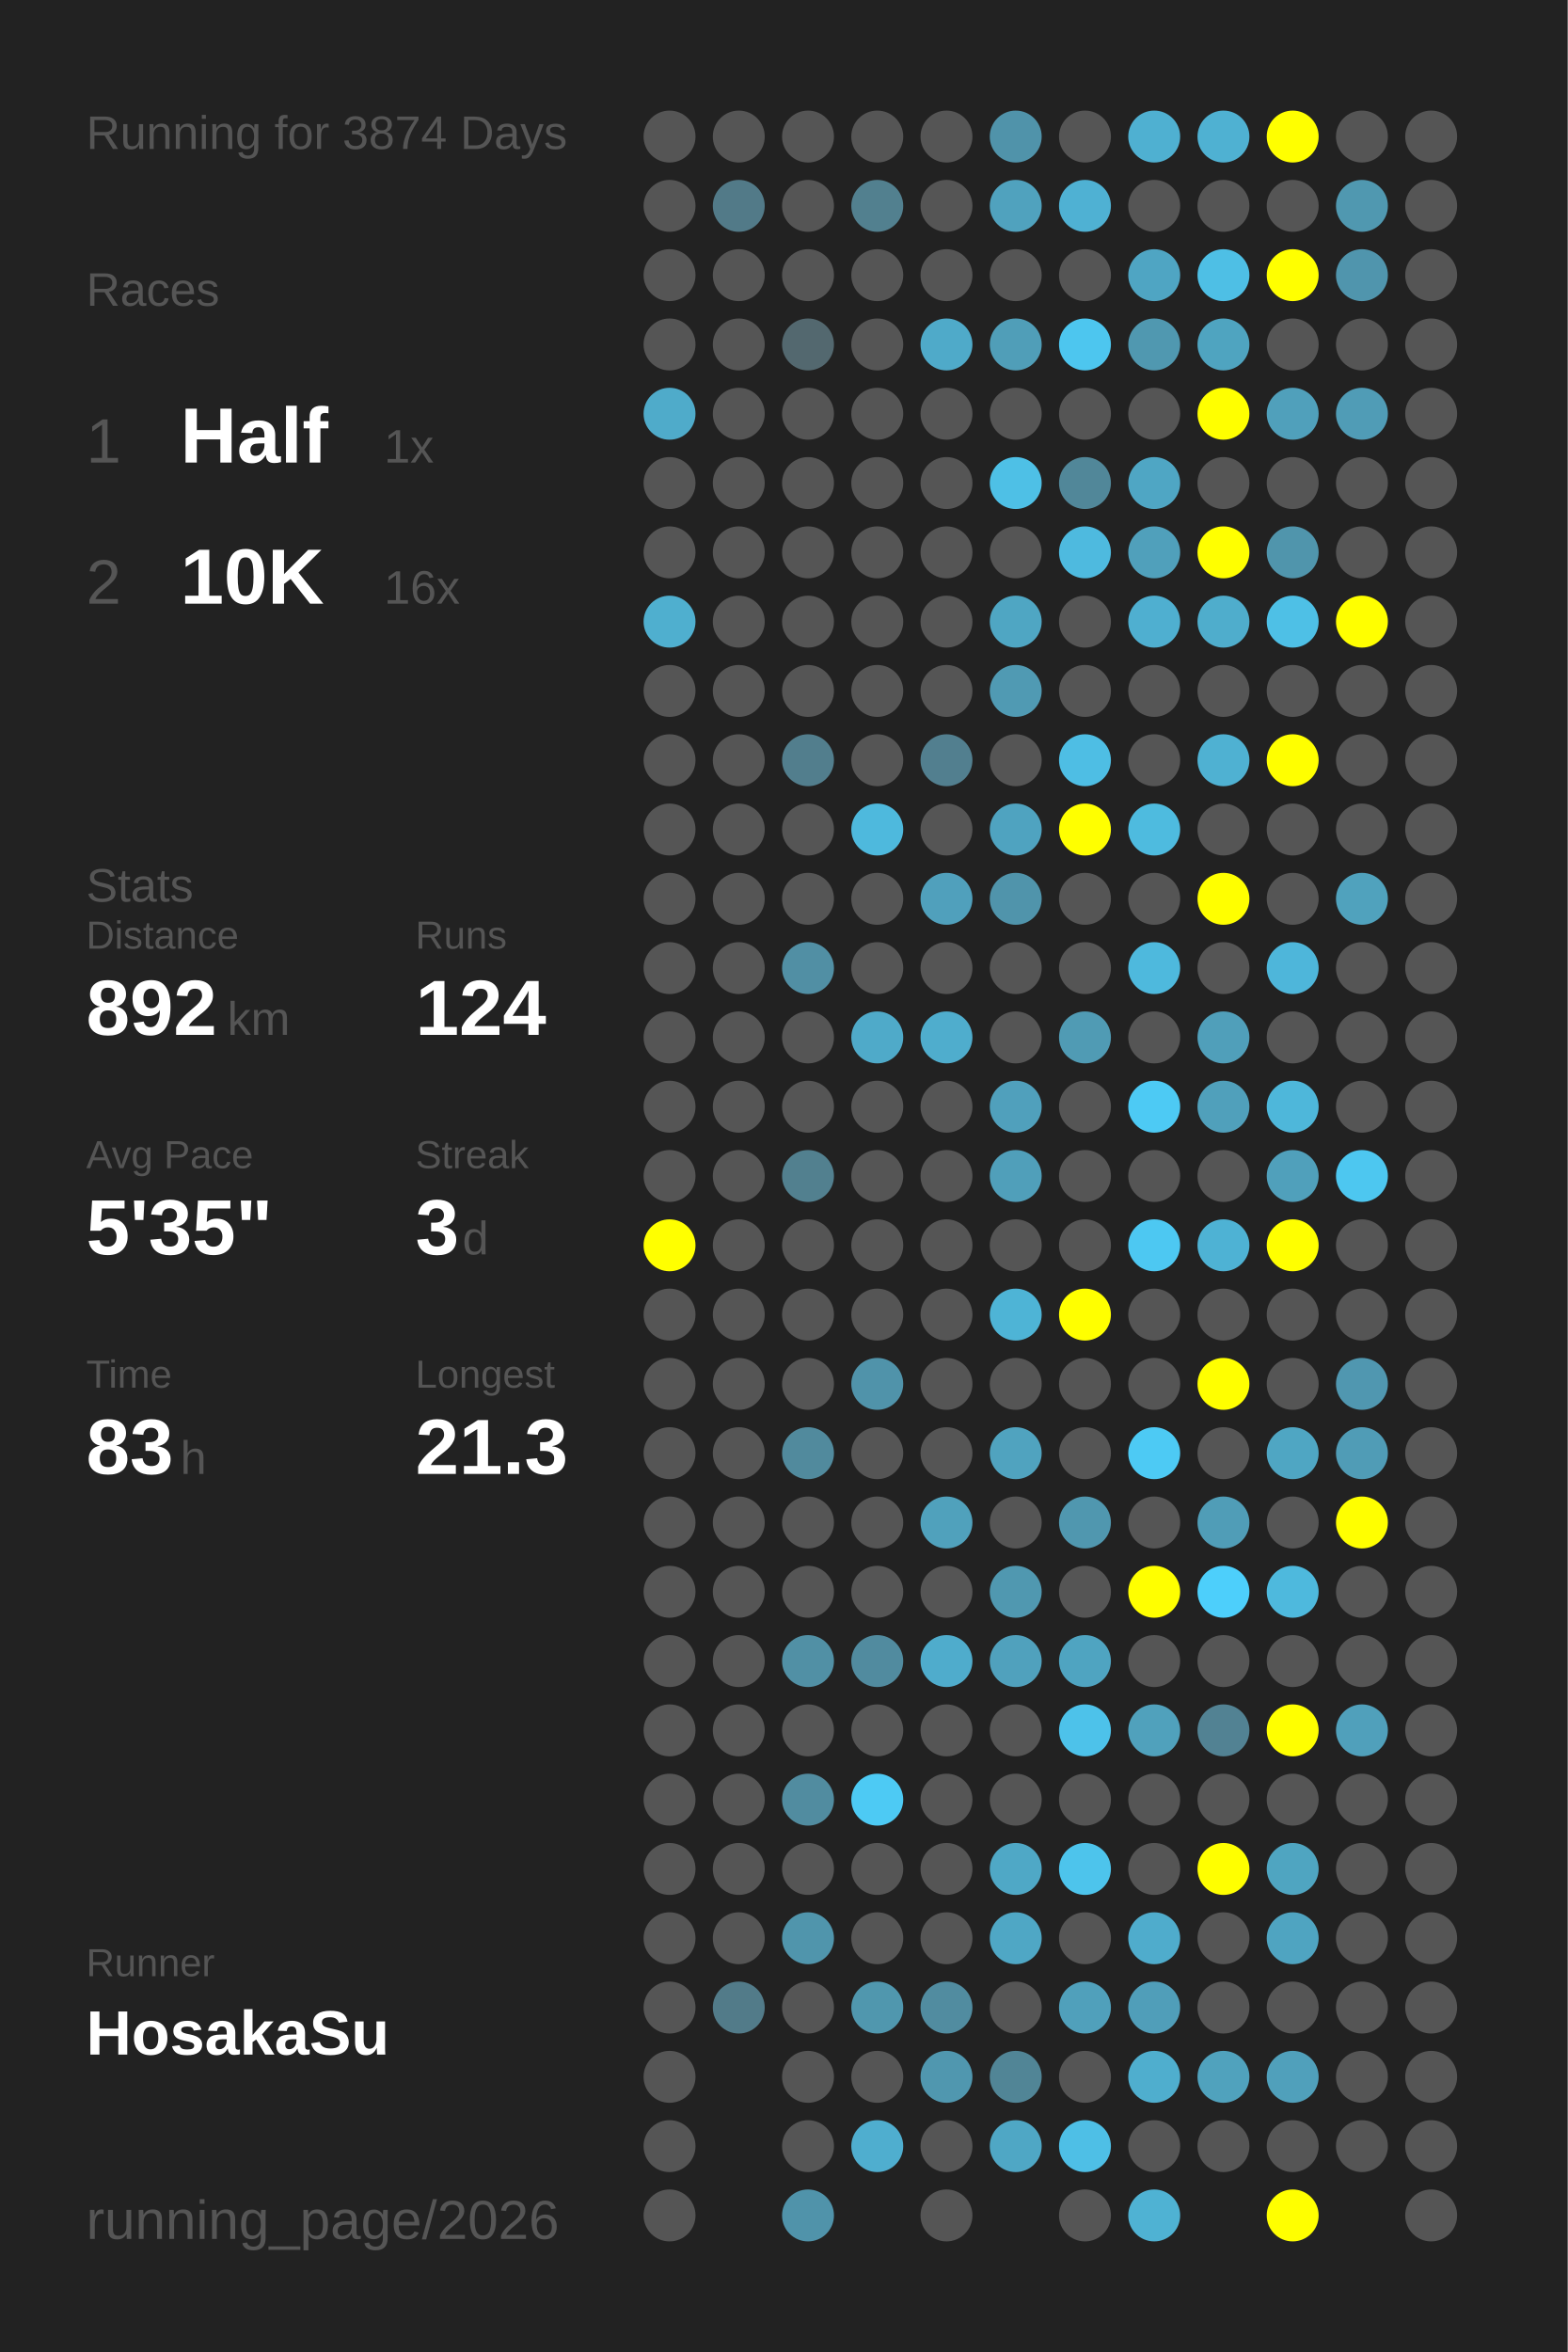
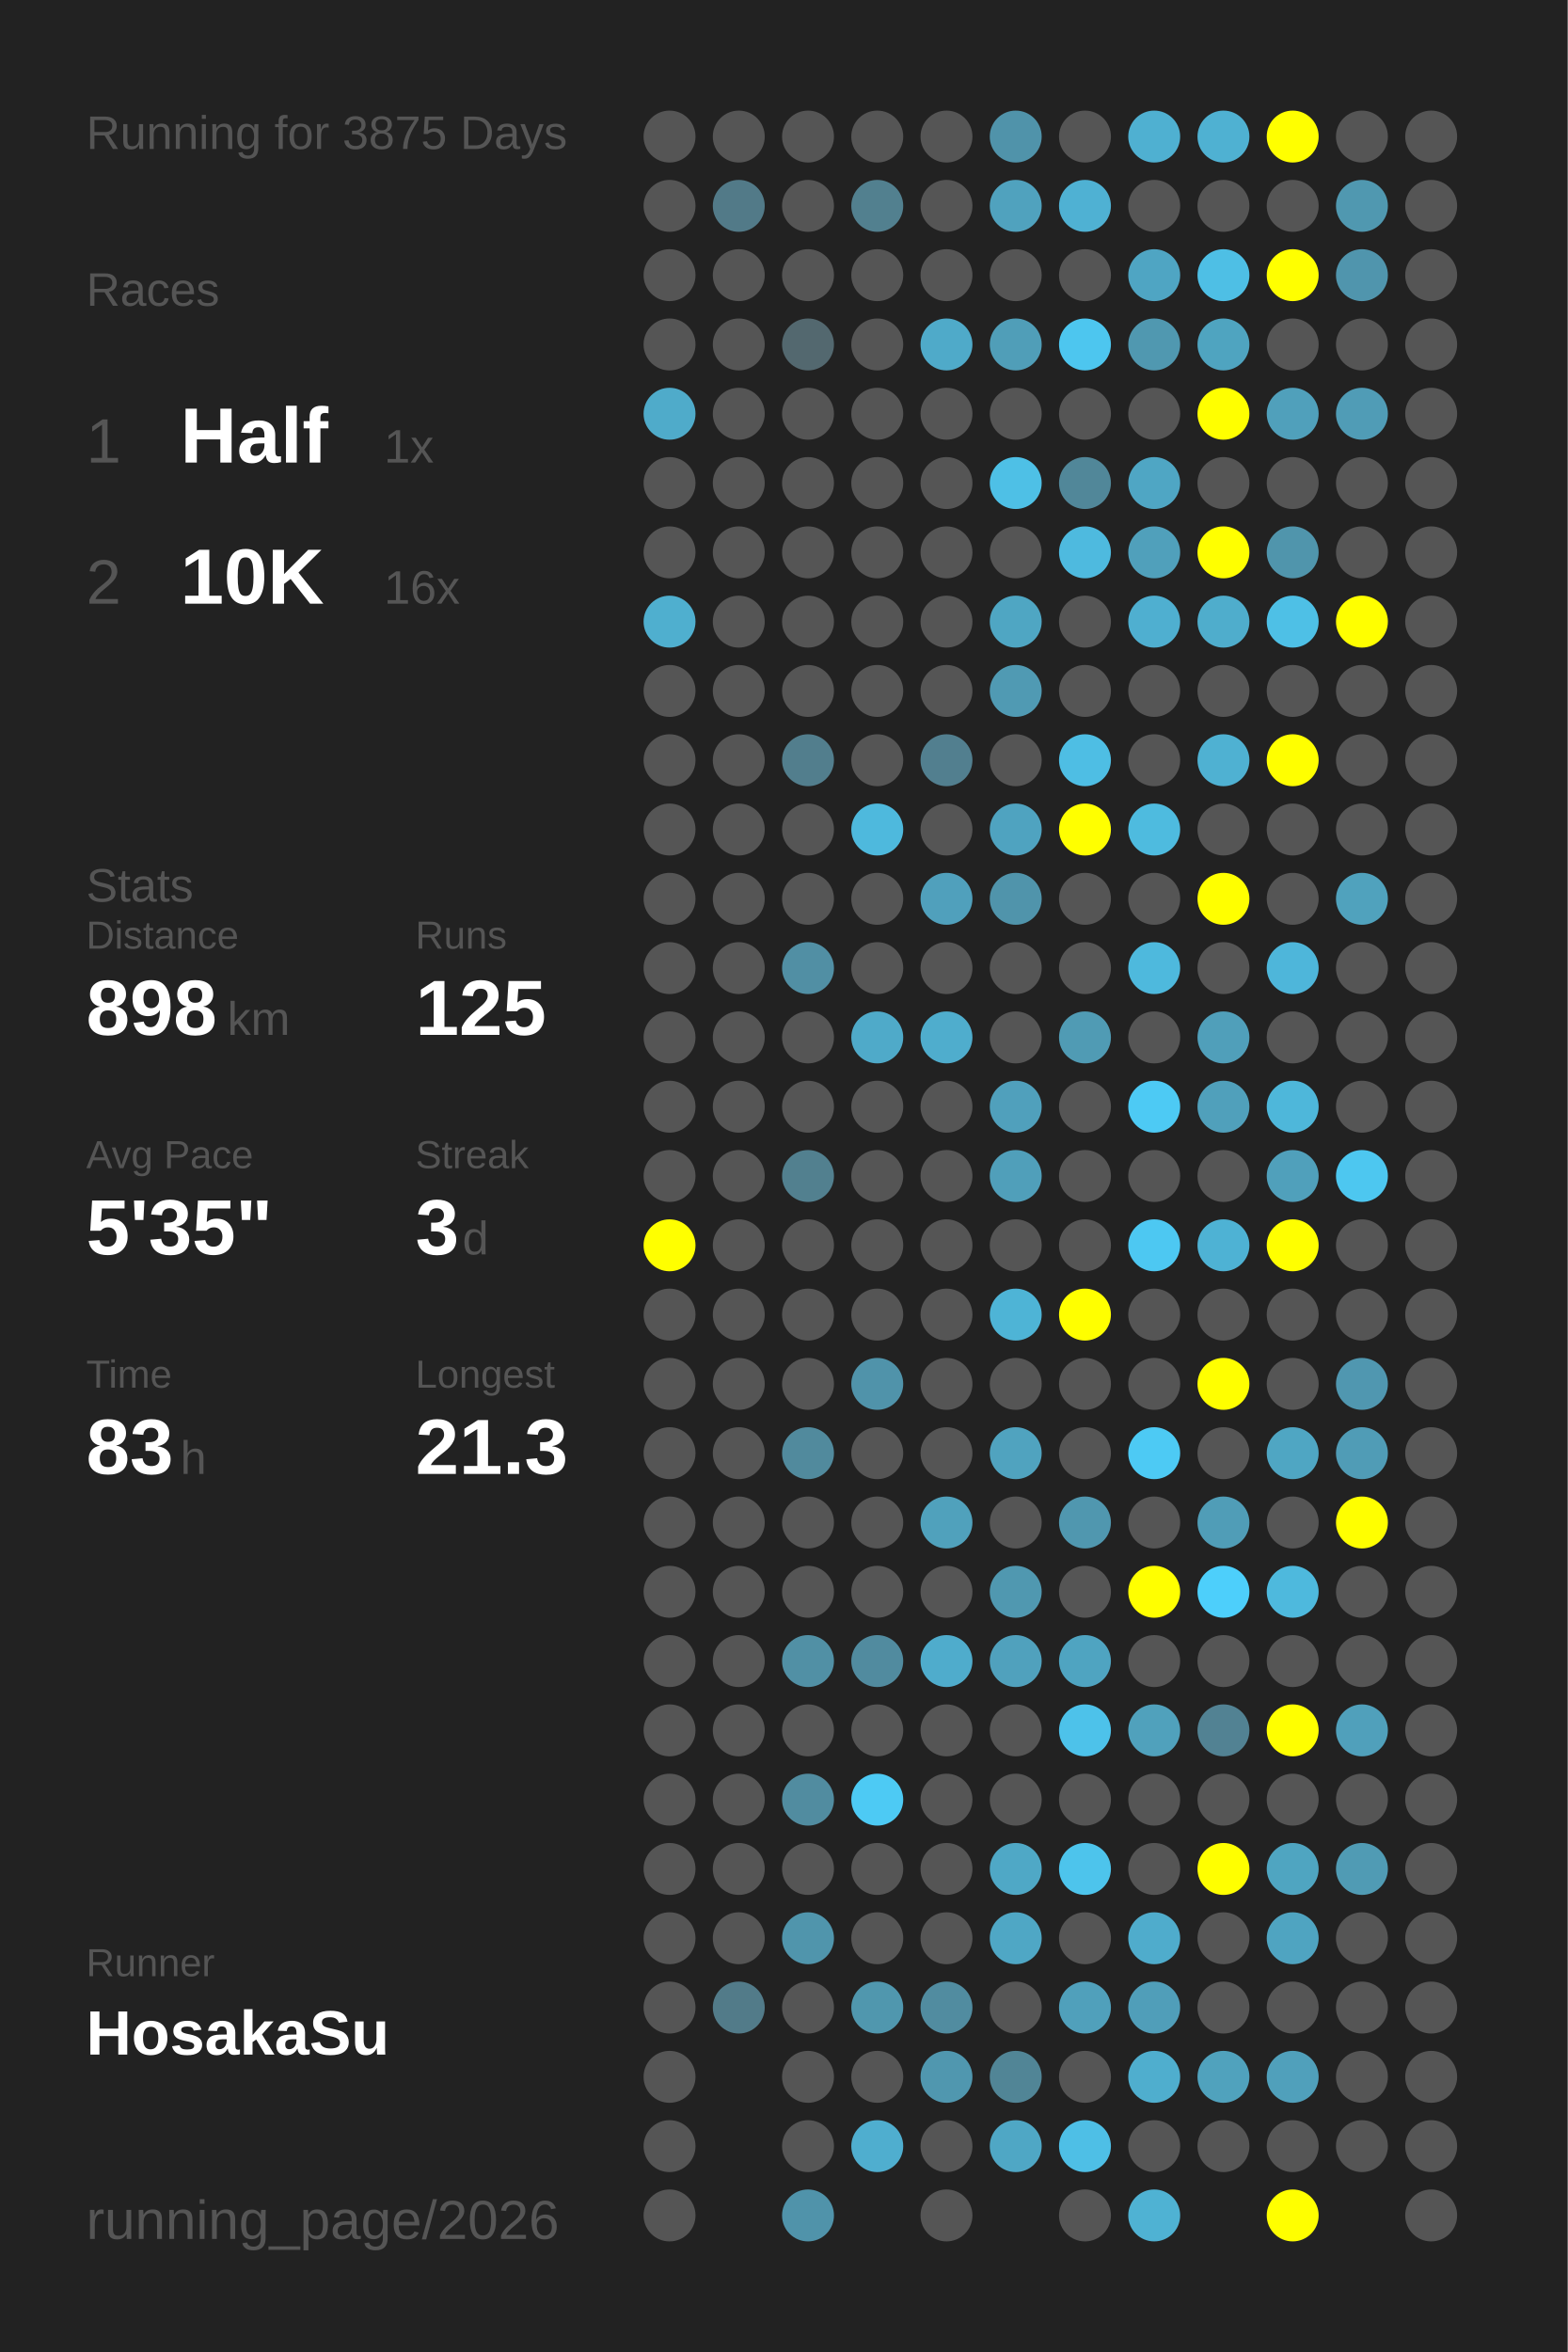
<svg xmlns="http://www.w3.org/2000/svg" baseProfile="full" height="300mm" version="1.1" viewBox="0,0,200,300" width="200mm">
  <defs />
  <rect fill="#222222" height="300" width="200" x="0" y="0" />
-   <text fill="#555555" style="font-size:6px; font-family:Arial;" x="11" y="19">Running for 3874 Days</text>
+   <text fill="#555555" style="font-size:6px; font-family:Arial;" x="11" y="19">Running for 3875 Days</text>
  <text fill="#555555" style="font-size:6px; font-family:Arial;" x="11" y="39">Races</text>
  <text fill="#555555" style="font-size:8px; font-family:Arial;" x="11" y="59">1</text>
  <text fill="#FFFFFF" style="font-size:10px; font-family:Arial; font-weight:bold;" x="23" y="59">Half</text>
  <text fill="#555555" style="font-size:6px; font-family:Arial;" x="49" y="59">1x</text>
  <text fill="#555555" style="font-size:8px; font-family:Arial;" x="11" y="77">2</text>
  <text fill="#FFFFFF" style="font-size:10px; font-family:Arial; font-weight:bold;" x="23" y="77">10K</text>
  <text fill="#555555" style="font-size:6px; font-family:Arial;" x="49" y="77">16x</text>
  <text fill="#555555" style="font-size:6px; font-family:Arial;" x="11" y="115">Stats</text>
  <text fill="#555555" style="font-size:5px; font-family:Arial;" x="11" y="121">Distance</text>
-   <text fill="#FFFFFF" style="font-size:10px; font-family:Arial; font-weight:bold;" x="11" y="132">892</text>
+   <text fill="#FFFFFF" style="font-size:10px; font-family:Arial; font-weight:bold;" x="11" y="132">898</text>
  <text fill="#555555" style="font-size:6px; font-family:Arial;" x="29" y="132">km</text>
  <text fill="#555555" style="font-size:5px; font-family:Arial;" x="53" y="121">Runs</text>
-   <text fill="#FFFFFF" style="font-size:10px; font-family:Arial; font-weight:bold;" x="53" y="132">124</text>
+   <text fill="#FFFFFF" style="font-size:10px; font-family:Arial; font-weight:bold;" x="53" y="132">125</text>
  <text fill="#555555" style="font-size:5px; font-family:Arial;" x="11" y="149">Avg Pace</text>
  <text fill="#FFFFFF" style="font-size:10px; font-family:Arial; font-weight:bold;" x="11" y="160">5'35"</text>
  <text fill="#555555" style="font-size:5px; font-family:Arial;" x="53" y="149">Streak</text>
  <text fill="#FFFFFF" style="font-size:10px; font-family:Arial; font-weight:bold;" x="53" y="160">3</text>
  <text fill="#555555" style="font-size:6px; font-family:Arial;" x="59" y="160">d</text>
  <text fill="#555555" style="font-size:5px; font-family:Arial;" x="11" y="177">Time</text>
  <text fill="#FFFFFF" style="font-size:10px; font-family:Arial; font-weight:bold;" x="11" y="188">83</text>
  <text fill="#555555" style="font-size:6px; font-family:Arial;" x="23" y="188">h</text>
  <text fill="#555555" style="font-size:5px; font-family:Arial;" x="53" y="177">Longest</text>
  <text fill="#FFFFFF" style="font-size:10px; font-family:Arial; font-weight:bold;" x="53" y="188">21.3</text>
  <text fill="#555555" style="font-size:5px; font-family:Arial;" x="11" y="252.065">Runner</text>
  <text fill="#FFFFFF" style="font-size:8px; font-family:Arial; font-weight:bold;" x="11" y="262.065">HosakaSu</text>
  <text fill="#555555" style="font-size:7px; font-family:Arial;" x="11" y="285.581">running_page/2026</text>
  <circle cx="85.417" cy="17.419" fill="#555555" r="3.312" />
  <circle cx="85.417" cy="26.258" fill="#555555" r="3.312" />
  <circle cx="85.417" cy="35.097" fill="#555555" r="3.312" />
  <circle cx="85.417" cy="43.935" fill="#555555" r="3.312" />
  <circle cx="85.417" cy="52.774" fill="#4fabca" r="3.312" />
  <circle cx="85.417" cy="61.613" fill="#555555" r="3.312" />
  <circle cx="85.417" cy="70.452" fill="#555555" r="3.312" />
  <circle cx="85.417" cy="79.29" fill="#4fafcf" r="3.312" />
  <circle cx="85.417" cy="88.129" fill="#555555" r="3.312" />
  <circle cx="85.417" cy="96.968" fill="#555555" r="3.312" />
  <circle cx="85.417" cy="105.806" fill="#555555" r="3.312" />
  <circle cx="85.417" cy="114.645" fill="#555555" r="3.312" />
  <circle cx="85.417" cy="123.484" fill="#555555" r="3.312" />
  <circle cx="85.417" cy="132.323" fill="#555555" r="3.312" />
  <circle cx="85.417" cy="141.161" fill="#555555" r="3.312" />
  <circle cx="85.417" cy="150" fill="#555555" r="3.312" />
  <circle cx="85.417" cy="158.839" fill="#FFFF00" r="3.312" />
  <circle cx="85.417" cy="167.677" fill="#555555" r="3.312" />
  <circle cx="85.417" cy="176.516" fill="#555555" r="3.312" />
  <circle cx="85.417" cy="185.355" fill="#555555" r="3.312" />
  <circle cx="85.417" cy="194.194" fill="#555555" r="3.312" />
  <circle cx="85.417" cy="203.032" fill="#555555" r="3.312" />
  <circle cx="85.417" cy="211.871" fill="#555555" r="3.312" />
  <circle cx="85.417" cy="220.71" fill="#555555" r="3.312" />
  <circle cx="85.417" cy="229.548" fill="#555555" r="3.312" />
  <circle cx="85.417" cy="238.387" fill="#555555" r="3.312" />
  <circle cx="85.417" cy="247.226" fill="#555555" r="3.312" />
  <circle cx="85.417" cy="256.065" fill="#555555" r="3.312" />
  <circle cx="85.417" cy="264.903" fill="#555555" r="3.312" />
  <circle cx="85.417" cy="273.742" fill="#555555" r="3.312" />
  <circle cx="85.417" cy="282.581" fill="#555555" r="3.312" />
  <circle cx="94.25" cy="17.419" fill="#555555" r="3.312" />
  <circle cx="94.25" cy="26.258" fill="#527a88" r="3.312" />
  <circle cx="94.25" cy="35.097" fill="#555555" r="3.312" />
  <circle cx="94.25" cy="43.935" fill="#555555" r="3.312" />
  <circle cx="94.25" cy="52.774" fill="#555555" r="3.312" />
  <circle cx="94.25" cy="61.613" fill="#555555" r="3.312" />
  <circle cx="94.25" cy="70.452" fill="#555555" r="3.312" />
  <circle cx="94.25" cy="79.29" fill="#555555" r="3.312" />
  <circle cx="94.25" cy="88.129" fill="#555555" r="3.312" />
  <circle cx="94.25" cy="96.968" fill="#555555" r="3.312" />
  <circle cx="94.25" cy="105.806" fill="#555555" r="3.312" />
  <circle cx="94.25" cy="114.645" fill="#555555" r="3.312" />
  <circle cx="94.25" cy="123.484" fill="#555555" r="3.312" />
  <circle cx="94.25" cy="132.323" fill="#555555" r="3.312" />
  <circle cx="94.25" cy="141.161" fill="#555555" r="3.312" />
  <circle cx="94.25" cy="150" fill="#555555" r="3.312" />
  <circle cx="94.25" cy="158.839" fill="#555555" r="3.312" />
  <circle cx="94.25" cy="167.677" fill="#555555" r="3.312" />
  <circle cx="94.25" cy="176.516" fill="#555555" r="3.312" />
  <circle cx="94.25" cy="185.355" fill="#555555" r="3.312" />
  <circle cx="94.25" cy="194.194" fill="#555555" r="3.312" />
  <circle cx="94.25" cy="203.032" fill="#555555" r="3.312" />
  <circle cx="94.25" cy="211.871" fill="#555555" r="3.312" />
  <circle cx="94.25" cy="220.71" fill="#555555" r="3.312" />
  <circle cx="94.25" cy="229.548" fill="#555555" r="3.312" />
  <circle cx="94.25" cy="238.387" fill="#555555" r="3.312" />
  <circle cx="94.25" cy="247.226" fill="#555555" r="3.312" />
  <circle cx="94.25" cy="256.065" fill="#527b89" r="3.312" />
  <circle cx="103.083" cy="17.419" fill="#555555" r="3.312" />
  <circle cx="103.083" cy="26.258" fill="#555555" r="3.312" />
  <circle cx="103.083" cy="35.097" fill="#555555" r="3.312" />
  <circle cx="103.083" cy="43.935" fill="#53686f" r="3.312" />
  <circle cx="103.083" cy="52.774" fill="#555555" r="3.312" />
  <circle cx="103.083" cy="61.613" fill="#555555" r="3.312" />
  <circle cx="103.083" cy="70.452" fill="#555555" r="3.312" />
  <circle cx="103.083" cy="79.29" fill="#555555" r="3.312" />
  <circle cx="103.083" cy="88.129" fill="#555555" r="3.312" />
  <circle cx="103.083" cy="96.968" fill="#527e8d" r="3.312" />
  <circle cx="103.083" cy="105.806" fill="#555555" r="3.312" />
  <circle cx="103.083" cy="114.645" fill="#555555" r="3.312" />
  <circle cx="103.083" cy="123.484" fill="#518fa4" r="3.312" />
  <circle cx="103.083" cy="132.323" fill="#555555" r="3.312" />
  <circle cx="103.083" cy="141.161" fill="#555555" r="3.312" />
  <circle cx="103.083" cy="150" fill="#52808f" r="3.312" />
  <circle cx="103.083" cy="158.839" fill="#555555" r="3.312" />
  <circle cx="103.083" cy="167.677" fill="#555555" r="3.312" />
  <circle cx="103.083" cy="176.516" fill="#555555" r="3.312" />
  <circle cx="103.083" cy="185.355" fill="#518a9d" r="3.312" />
  <circle cx="103.083" cy="194.194" fill="#555555" r="3.312" />
  <circle cx="103.083" cy="203.032" fill="#555555" r="3.312" />
  <circle cx="103.083" cy="211.871" fill="#5190a5" r="3.312" />
  <circle cx="103.083" cy="220.71" fill="#555555" r="3.312" />
  <circle cx="103.083" cy="229.548" fill="#518ca0" r="3.312" />
  <circle cx="103.083" cy="238.387" fill="#555555" r="3.312" />
  <circle cx="103.083" cy="247.226" fill="#5095ac" r="3.312" />
  <circle cx="103.083" cy="256.065" fill="#555555" r="3.312" />
  <circle cx="103.083" cy="264.903" fill="#555555" r="3.312" />
  <circle cx="103.083" cy="273.742" fill="#555555" r="3.312" />
  <circle cx="103.083" cy="282.581" fill="#5093aa" r="3.312" />
  <circle cx="111.917" cy="17.419" fill="#555555" r="3.312" />
  <circle cx="111.917" cy="26.258" fill="#52808f" r="3.312" />
  <circle cx="111.917" cy="35.097" fill="#555555" r="3.312" />
  <circle cx="111.917" cy="43.935" fill="#555555" r="3.312" />
  <circle cx="111.917" cy="52.774" fill="#555555" r="3.312" />
  <circle cx="111.917" cy="61.613" fill="#555555" r="3.312" />
  <circle cx="111.917" cy="70.452" fill="#555555" r="3.312" />
  <circle cx="111.917" cy="79.29" fill="#555555" r="3.312" />
  <circle cx="111.917" cy="88.129" fill="#555555" r="3.312" />
  <circle cx="111.917" cy="96.968" fill="#555555" r="3.312" />
  <circle cx="111.917" cy="105.806" fill="#4eb9dd" r="3.312" />
  <circle cx="111.917" cy="114.645" fill="#555555" r="3.312" />
  <circle cx="111.917" cy="123.484" fill="#555555" r="3.312" />
  <circle cx="111.917" cy="132.323" fill="#4faac9" r="3.312" />
  <circle cx="111.917" cy="141.161" fill="#555555" r="3.312" />
  <circle cx="111.917" cy="150" fill="#555555" r="3.312" />
  <circle cx="111.917" cy="158.839" fill="#555555" r="3.312" />
  <circle cx="111.917" cy="167.677" fill="#555555" r="3.312" />
  <circle cx="111.917" cy="176.516" fill="#5093aa" r="3.312" />
  <circle cx="111.917" cy="185.355" fill="#555555" r="3.312" />
  <circle cx="111.917" cy="194.194" fill="#555555" r="3.312" />
  <circle cx="111.917" cy="203.032" fill="#555555" r="3.312" />
  <circle cx="111.917" cy="211.871" fill="#518b9f" r="3.312" />
  <circle cx="111.917" cy="220.71" fill="#555555" r="3.312" />
  <circle cx="111.917" cy="229.548" fill="#4dcaf4" r="3.312" />
  <circle cx="111.917" cy="238.387" fill="#555555" r="3.312" />
  <circle cx="111.917" cy="247.226" fill="#555555" r="3.312" />
  <circle cx="111.917" cy="256.065" fill="#5097ae" r="3.312" />
  <circle cx="111.917" cy="264.903" fill="#555555" r="3.312" />
  <circle cx="111.917" cy="273.742" fill="#4faecf" r="3.312" />
  <circle cx="120.75" cy="17.419" fill="#555555" r="3.312" />
  <circle cx="120.75" cy="26.258" fill="#555555" r="3.312" />
  <circle cx="120.75" cy="35.097" fill="#555555" r="3.312" />
  <circle cx="120.75" cy="43.935" fill="#4faac9" r="3.312" />
  <circle cx="120.75" cy="52.774" fill="#555555" r="3.312" />
  <circle cx="120.75" cy="61.613" fill="#555555" r="3.312" />
  <circle cx="120.75" cy="70.452" fill="#555555" r="3.312" />
  <circle cx="120.75" cy="79.29" fill="#555555" r="3.312" />
  <circle cx="120.75" cy="88.129" fill="#555555" r="3.312" />
  <circle cx="120.75" cy="96.968" fill="#527f8f" r="3.312" />
  <circle cx="120.75" cy="105.806" fill="#555555" r="3.312" />
  <circle cx="120.75" cy="114.645" fill="#50a0bc" r="3.312" />
  <circle cx="120.75" cy="123.484" fill="#555555" r="3.312" />
  <circle cx="120.75" cy="132.323" fill="#4fadcd" r="3.312" />
  <circle cx="120.75" cy="141.161" fill="#555555" r="3.312" />
  <circle cx="120.75" cy="150" fill="#555555" r="3.312" />
  <circle cx="120.75" cy="158.839" fill="#555555" r="3.312" />
  <circle cx="120.75" cy="167.677" fill="#555555" r="3.312" />
  <circle cx="120.75" cy="176.516" fill="#555555" r="3.312" />
  <circle cx="120.75" cy="185.355" fill="#555555" r="3.312" />
  <circle cx="120.75" cy="194.194" fill="#50a1bc" r="3.312" />
  <circle cx="120.75" cy="203.032" fill="#555555" r="3.312" />
  <circle cx="120.75" cy="211.871" fill="#4faccc" r="3.312" />
  <circle cx="120.75" cy="220.71" fill="#555555" r="3.312" />
  <circle cx="120.75" cy="229.548" fill="#555555" r="3.312" />
  <circle cx="120.75" cy="238.387" fill="#555555" r="3.312" />
  <circle cx="120.75" cy="247.226" fill="#555555" r="3.312" />
  <circle cx="120.75" cy="256.065" fill="#518ca0" r="3.312" />
  <circle cx="120.75" cy="264.903" fill="#5097af" r="3.312" />
  <circle cx="120.75" cy="273.742" fill="#555555" r="3.312" />
  <circle cx="120.75" cy="282.581" fill="#555555" r="3.312" />
  <circle cx="129.583" cy="17.419" fill="#5093aa" r="3.312" />
  <circle cx="129.583" cy="26.258" fill="#50a2be" r="3.312" />
  <circle cx="129.583" cy="35.097" fill="#555555" r="3.312" />
  <circle cx="129.583" cy="43.935" fill="#509eb8" r="3.312" />
  <circle cx="129.583" cy="52.774" fill="#555555" r="3.312" />
  <circle cx="129.583" cy="61.613" fill="#4ec0e6" r="3.312" />
  <circle cx="129.583" cy="70.452" fill="#555555" r="3.312" />
  <circle cx="129.583" cy="79.29" fill="#4fa6c3" r="3.312" />
  <circle cx="129.583" cy="88.129" fill="#509ab3" r="3.312" />
  <circle cx="129.583" cy="96.968" fill="#555555" r="3.312" />
  <circle cx="129.583" cy="105.806" fill="#4fa3c0" r="3.312" />
  <circle cx="129.583" cy="114.645" fill="#5094ab" r="3.312" />
  <circle cx="129.583" cy="123.484" fill="#555555" r="3.312" />
  <circle cx="129.583" cy="132.323" fill="#555555" r="3.312" />
  <circle cx="129.583" cy="141.161" fill="#50a0bc" r="3.312" />
  <circle cx="129.583" cy="150" fill="#509fba" r="3.312" />
  <circle cx="129.583" cy="158.839" fill="#555555" r="3.312" />
  <circle cx="129.583" cy="167.677" fill="#4eb4d6" r="3.312" />
  <circle cx="129.583" cy="176.516" fill="#555555" r="3.312" />
  <circle cx="129.583" cy="185.355" fill="#50a3bf" r="3.312" />
  <circle cx="129.583" cy="194.194" fill="#555555" r="3.312" />
  <circle cx="129.583" cy="203.032" fill="#5098b0" r="3.312" />
  <circle cx="129.583" cy="211.871" fill="#50a1bd" r="3.312" />
  <circle cx="129.583" cy="220.71" fill="#555555" r="3.312" />
  <circle cx="129.583" cy="229.548" fill="#555555" r="3.312" />
  <circle cx="129.583" cy="238.387" fill="#4fa8c6" r="3.312" />
  <circle cx="129.583" cy="247.226" fill="#4fa7c5" r="3.312" />
  <circle cx="129.583" cy="256.065" fill="#555555" r="3.312" />
  <circle cx="129.583" cy="264.903" fill="#518596" r="3.312" />
  <circle cx="129.583" cy="273.742" fill="#4fa7c5" r="3.312" />
  <circle cx="138.417" cy="17.419" fill="#555555" r="3.312" />
  <circle cx="138.417" cy="26.258" fill="#4fb1d3" r="3.312" />
  <circle cx="138.417" cy="35.097" fill="#555555" r="3.312" />
  <circle cx="138.417" cy="43.935" fill="#4dc6ef" r="3.312" />
  <circle cx="138.417" cy="52.774" fill="#555555" r="3.312" />
  <circle cx="138.417" cy="61.613" fill="#518799" r="3.312" />
  <circle cx="138.417" cy="70.452" fill="#4ebadf" r="3.312" />
  <circle cx="138.417" cy="79.29" fill="#555555" r="3.312" />
  <circle cx="138.417" cy="88.129" fill="#555555" r="3.312" />
  <circle cx="138.417" cy="96.968" fill="#4ebee4" r="3.312" />
  <circle cx="138.417" cy="105.806" fill="#FFFF00" r="3.312" />
  <circle cx="138.417" cy="114.645" fill="#555555" r="3.312" />
  <circle cx="138.417" cy="123.484" fill="#555555" r="3.312" />
  <circle cx="138.417" cy="132.323" fill="#509bb4" r="3.312" />
  <circle cx="138.417" cy="141.161" fill="#555555" r="3.312" />
  <circle cx="138.417" cy="150" fill="#555555" r="3.312" />
  <circle cx="138.417" cy="158.839" fill="#555555" r="3.312" />
  <circle cx="138.417" cy="167.677" fill="#FFFF00" r="3.312" />
  <circle cx="138.417" cy="176.516" fill="#555555" r="3.312" />
  <circle cx="138.417" cy="185.355" fill="#555555" r="3.312" />
  <circle cx="138.417" cy="194.194" fill="#5097af" r="3.312" />
  <circle cx="138.417" cy="203.032" fill="#555555" r="3.312" />
  <circle cx="138.417" cy="211.871" fill="#4fa4c1" r="3.312" />
  <circle cx="138.417" cy="220.71" fill="#4dc2ea" r="3.312" />
  <circle cx="138.417" cy="229.548" fill="#555555" r="3.312" />
  <circle cx="138.417" cy="238.387" fill="#4dc4ec" r="3.312" />
  <circle cx="138.417" cy="247.226" fill="#555555" r="3.312" />
  <circle cx="138.417" cy="256.065" fill="#50a0bb" r="3.312" />
  <circle cx="138.417" cy="264.903" fill="#555555" r="3.312" />
  <circle cx="138.417" cy="273.742" fill="#4ebfe6" r="3.312" />
  <circle cx="138.417" cy="282.581" fill="#555555" r="3.312" />
  <circle cx="147.25" cy="17.419" fill="#4fb0d1" r="3.312" />
  <circle cx="147.25" cy="26.258" fill="#555555" r="3.312" />
  <circle cx="147.25" cy="35.097" fill="#4fa5c3" r="3.312" />
  <circle cx="147.25" cy="43.935" fill="#5098b0" r="3.312" />
  <circle cx="147.25" cy="52.774" fill="#555555" r="3.312" />
  <circle cx="147.25" cy="61.613" fill="#4fa6c4" r="3.312" />
  <circle cx="147.25" cy="70.452" fill="#50a0bb" r="3.312" />
  <circle cx="147.25" cy="79.29" fill="#4fafd0" r="3.312" />
  <circle cx="147.25" cy="88.129" fill="#555555" r="3.312" />
  <circle cx="147.25" cy="96.968" fill="#555555" r="3.312" />
  <circle cx="147.25" cy="105.806" fill="#4ebbdf" r="3.312" />
  <circle cx="147.25" cy="114.645" fill="#555555" r="3.312" />
  <circle cx="147.25" cy="123.484" fill="#4eb9dd" r="3.312" />
  <circle cx="147.25" cy="132.323" fill="#555555" r="3.312" />
  <circle cx="147.25" cy="141.161" fill="#4dcaf4" r="3.312" />
  <circle cx="147.25" cy="150" fill="#555555" r="3.312" />
  <circle cx="147.25" cy="158.839" fill="#4dc8f2" r="3.312" />
  <circle cx="147.25" cy="167.677" fill="#555555" r="3.312" />
  <circle cx="147.25" cy="176.516" fill="#555555" r="3.312" />
  <circle cx="147.25" cy="185.355" fill="#4dcaf4" r="3.312" />
  <circle cx="147.25" cy="194.194" fill="#555555" r="3.312" />
  <circle cx="147.25" cy="203.032" fill="#FFFF00" r="3.312" />
  <circle cx="147.25" cy="211.871" fill="#555555" r="3.312" />
  <circle cx="147.25" cy="220.71" fill="#50a1bc" r="3.312" />
  <circle cx="147.25" cy="229.548" fill="#555555" r="3.312" />
  <circle cx="147.25" cy="238.387" fill="#555555" r="3.312" />
  <circle cx="147.25" cy="247.226" fill="#4faccc" r="3.312" />
  <circle cx="147.25" cy="256.065" fill="#509eb9" r="3.312" />
  <circle cx="147.25" cy="264.903" fill="#4faece" r="3.312" />
  <circle cx="147.25" cy="273.742" fill="#555555" r="3.312" />
  <circle cx="147.25" cy="282.581" fill="#4fb2d3" r="3.312" />
  <circle cx="156.083" cy="17.419" fill="#4fb1d2" r="3.312" />
  <circle cx="156.083" cy="26.258" fill="#555555" r="3.312" />
  <circle cx="156.083" cy="35.097" fill="#4ebfe5" r="3.312" />
  <circle cx="156.083" cy="43.935" fill="#4fa4c0" r="3.312" />
  <circle cx="156.083" cy="52.774" fill="#FFFF00" r="3.312" />
  <circle cx="156.083" cy="61.613" fill="#555555" r="3.312" />
  <circle cx="156.083" cy="70.452" fill="#FFFF00" r="3.312" />
  <circle cx="156.083" cy="79.29" fill="#4fadcc" r="3.312" />
  <circle cx="156.083" cy="88.129" fill="#555555" r="3.312" />
  <circle cx="156.083" cy="96.968" fill="#4fb1d2" r="3.312" />
  <circle cx="156.083" cy="105.806" fill="#555555" r="3.312" />
  <circle cx="156.083" cy="114.645" fill="#FFFF00" r="3.312" />
  <circle cx="156.083" cy="123.484" fill="#555555" r="3.312" />
  <circle cx="156.083" cy="132.323" fill="#509fba" r="3.312" />
  <circle cx="156.083" cy="141.161" fill="#50a0bb" r="3.312" />
  <circle cx="156.083" cy="150" fill="#555555" r="3.312" />
  <circle cx="156.083" cy="158.839" fill="#4eb2d4" r="3.312" />
  <circle cx="156.083" cy="167.677" fill="#555555" r="3.312" />
  <circle cx="156.083" cy="176.516" fill="#FFFF00" r="3.312" />
  <circle cx="156.083" cy="185.355" fill="#555555" r="3.312" />
  <circle cx="156.083" cy="194.194" fill="#509db7" r="3.312" />
  <circle cx="156.083" cy="203.032" fill="#4dcffb" r="3.312" />
  <circle cx="156.083" cy="211.871" fill="#555555" r="3.312" />
  <circle cx="156.083" cy="220.71" fill="#528293" r="3.312" />
  <circle cx="156.083" cy="229.548" fill="#555555" r="3.312" />
  <circle cx="156.083" cy="238.387" fill="#FFFF00" r="3.312" />
  <circle cx="156.083" cy="247.226" fill="#555555" r="3.312" />
  <circle cx="156.083" cy="256.065" fill="#555555" r="3.312" />
  <circle cx="156.083" cy="264.903" fill="#50a2bd" r="3.312" />
  <circle cx="156.083" cy="273.742" fill="#555555" r="3.312" />
  <circle cx="164.917" cy="17.419" fill="#FFFF00" r="3.312" />
  <circle cx="164.917" cy="26.258" fill="#555555" r="3.312" />
  <circle cx="164.917" cy="35.097" fill="#FFFF00" r="3.312" />
  <circle cx="164.917" cy="43.935" fill="#555555" r="3.312" />
  <circle cx="164.917" cy="52.774" fill="#50a0bb" r="3.312" />
  <circle cx="164.917" cy="61.613" fill="#555555" r="3.312" />
  <circle cx="164.917" cy="70.452" fill="#5095ac" r="3.312" />
  <circle cx="164.917" cy="79.29" fill="#4ec0e6" r="3.312" />
  <circle cx="164.917" cy="88.129" fill="#555555" r="3.312" />
  <circle cx="164.917" cy="96.968" fill="#FFFF00" r="3.312" />
  <circle cx="164.917" cy="105.806" fill="#555555" r="3.312" />
  <circle cx="164.917" cy="114.645" fill="#555555" r="3.312" />
  <circle cx="164.917" cy="123.484" fill="#4eb6da" r="3.312" />
  <circle cx="164.917" cy="132.323" fill="#555555" r="3.312" />
  <circle cx="164.917" cy="141.161" fill="#4eb7da" r="3.312" />
  <circle cx="164.917" cy="150" fill="#50a0bb" r="3.312" />
  <circle cx="164.917" cy="158.839" fill="#FFFF00" r="3.312" />
  <circle cx="164.917" cy="167.677" fill="#555555" r="3.312" />
  <circle cx="164.917" cy="176.516" fill="#555555" r="3.312" />
  <circle cx="164.917" cy="185.355" fill="#4fa6c3" r="3.312" />
  <circle cx="164.917" cy="194.194" fill="#555555" r="3.312" />
  <circle cx="164.917" cy="203.032" fill="#4eb9dd" r="3.312" />
  <circle cx="164.917" cy="211.871" fill="#555555" r="3.312" />
  <circle cx="164.917" cy="220.71" fill="#FFFF00" r="3.312" />
  <circle cx="164.917" cy="229.548" fill="#555555" r="3.312" />
  <circle cx="164.917" cy="238.387" fill="#4fa5c1" r="3.312" />
  <circle cx="164.917" cy="247.226" fill="#4fa4c1" r="3.312" />
  <circle cx="164.917" cy="256.065" fill="#555555" r="3.312" />
  <circle cx="164.917" cy="264.903" fill="#50a0bb" r="3.312" />
  <circle cx="164.917" cy="273.742" fill="#555555" r="3.312" />
  <circle cx="164.917" cy="282.581" fill="#FFFF00" r="3.312" />
  <circle cx="173.75" cy="17.419" fill="#555555" r="3.312" />
  <circle cx="173.75" cy="26.258" fill="#5098b0" r="3.312" />
  <circle cx="173.75" cy="35.097" fill="#5095ad" r="3.312" />
  <circle cx="173.75" cy="43.935" fill="#555555" r="3.312" />
  <circle cx="173.75" cy="52.774" fill="#509cb6" r="3.312" />
  <circle cx="173.75" cy="61.613" fill="#555555" r="3.312" />
  <circle cx="173.75" cy="70.452" fill="#555555" r="3.312" />
  <circle cx="173.75" cy="79.29" fill="#FFFF00" r="3.312" />
  <circle cx="173.75" cy="88.129" fill="#555555" r="3.312" />
  <circle cx="173.75" cy="96.968" fill="#555555" r="3.312" />
  <circle cx="173.75" cy="105.806" fill="#555555" r="3.312" />
  <circle cx="173.75" cy="114.645" fill="#50a2bd" r="3.312" />
  <circle cx="173.75" cy="123.484" fill="#555555" r="3.312" />
  <circle cx="173.75" cy="132.323" fill="#555555" r="3.312" />
  <circle cx="173.75" cy="141.161" fill="#555555" r="3.312" />
  <circle cx="173.75" cy="150" fill="#4dc7f0" r="3.312" />
  <circle cx="173.75" cy="158.839" fill="#555555" r="3.312" />
  <circle cx="173.75" cy="167.677" fill="#555555" r="3.312" />
  <circle cx="173.75" cy="176.516" fill="#5097b0" r="3.312" />
  <circle cx="173.75" cy="185.355" fill="#509cb6" r="3.312" />
  <circle cx="173.75" cy="194.194" fill="#FFFF00" r="3.312" />
  <circle cx="173.75" cy="203.032" fill="#555555" r="3.312" />
  <circle cx="173.75" cy="211.871" fill="#555555" r="3.312" />
  <circle cx="173.75" cy="220.71" fill="#50a0bb" r="3.312" />
  <circle cx="173.75" cy="229.548" fill="#555555" r="3.312" />
-   <circle cx="173.75" cy="238.387" fill="#555555" r="3.312" />
+   <circle cx="173.75" cy="238.387" fill="#509bb4" r="3.312" />
  <circle cx="173.75" cy="247.226" fill="#555555" r="3.312" />
  <circle cx="173.75" cy="256.065" fill="#555555" r="3.312" />
  <circle cx="173.75" cy="264.903" fill="#555555" r="3.312" />
  <circle cx="173.75" cy="273.742" fill="#555555" r="3.312" />
  <circle cx="182.583" cy="17.419" fill="#555555" r="3.312" />
  <circle cx="182.583" cy="26.258" fill="#555555" r="3.312" />
  <circle cx="182.583" cy="35.097" fill="#555555" r="3.312" />
  <circle cx="182.583" cy="43.935" fill="#555555" r="3.312" />
  <circle cx="182.583" cy="52.774" fill="#555555" r="3.312" />
  <circle cx="182.583" cy="61.613" fill="#555555" r="3.312" />
  <circle cx="182.583" cy="70.452" fill="#555555" r="3.312" />
  <circle cx="182.583" cy="79.29" fill="#555555" r="3.312" />
  <circle cx="182.583" cy="88.129" fill="#555555" r="3.312" />
  <circle cx="182.583" cy="96.968" fill="#555555" r="3.312" />
  <circle cx="182.583" cy="105.806" fill="#555555" r="3.312" />
  <circle cx="182.583" cy="114.645" fill="#555555" r="3.312" />
  <circle cx="182.583" cy="123.484" fill="#555555" r="3.312" />
  <circle cx="182.583" cy="132.323" fill="#555555" r="3.312" />
  <circle cx="182.583" cy="141.161" fill="#555555" r="3.312" />
  <circle cx="182.583" cy="150" fill="#555555" r="3.312" />
  <circle cx="182.583" cy="158.839" fill="#555555" r="3.312" />
  <circle cx="182.583" cy="167.677" fill="#555555" r="3.312" />
  <circle cx="182.583" cy="176.516" fill="#555555" r="3.312" />
  <circle cx="182.583" cy="185.355" fill="#555555" r="3.312" />
  <circle cx="182.583" cy="194.194" fill="#555555" r="3.312" />
  <circle cx="182.583" cy="203.032" fill="#555555" r="3.312" />
  <circle cx="182.583" cy="211.871" fill="#555555" r="3.312" />
  <circle cx="182.583" cy="220.71" fill="#555555" r="3.312" />
  <circle cx="182.583" cy="229.548" fill="#555555" r="3.312" />
  <circle cx="182.583" cy="238.387" fill="#555555" r="3.312" />
  <circle cx="182.583" cy="247.226" fill="#555555" r="3.312" />
  <circle cx="182.583" cy="256.065" fill="#555555" r="3.312" />
  <circle cx="182.583" cy="264.903" fill="#555555" r="3.312" />
  <circle cx="182.583" cy="273.742" fill="#555555" r="3.312" />
  <circle cx="182.583" cy="282.581" fill="#555555" r="3.312" />
</svg>
